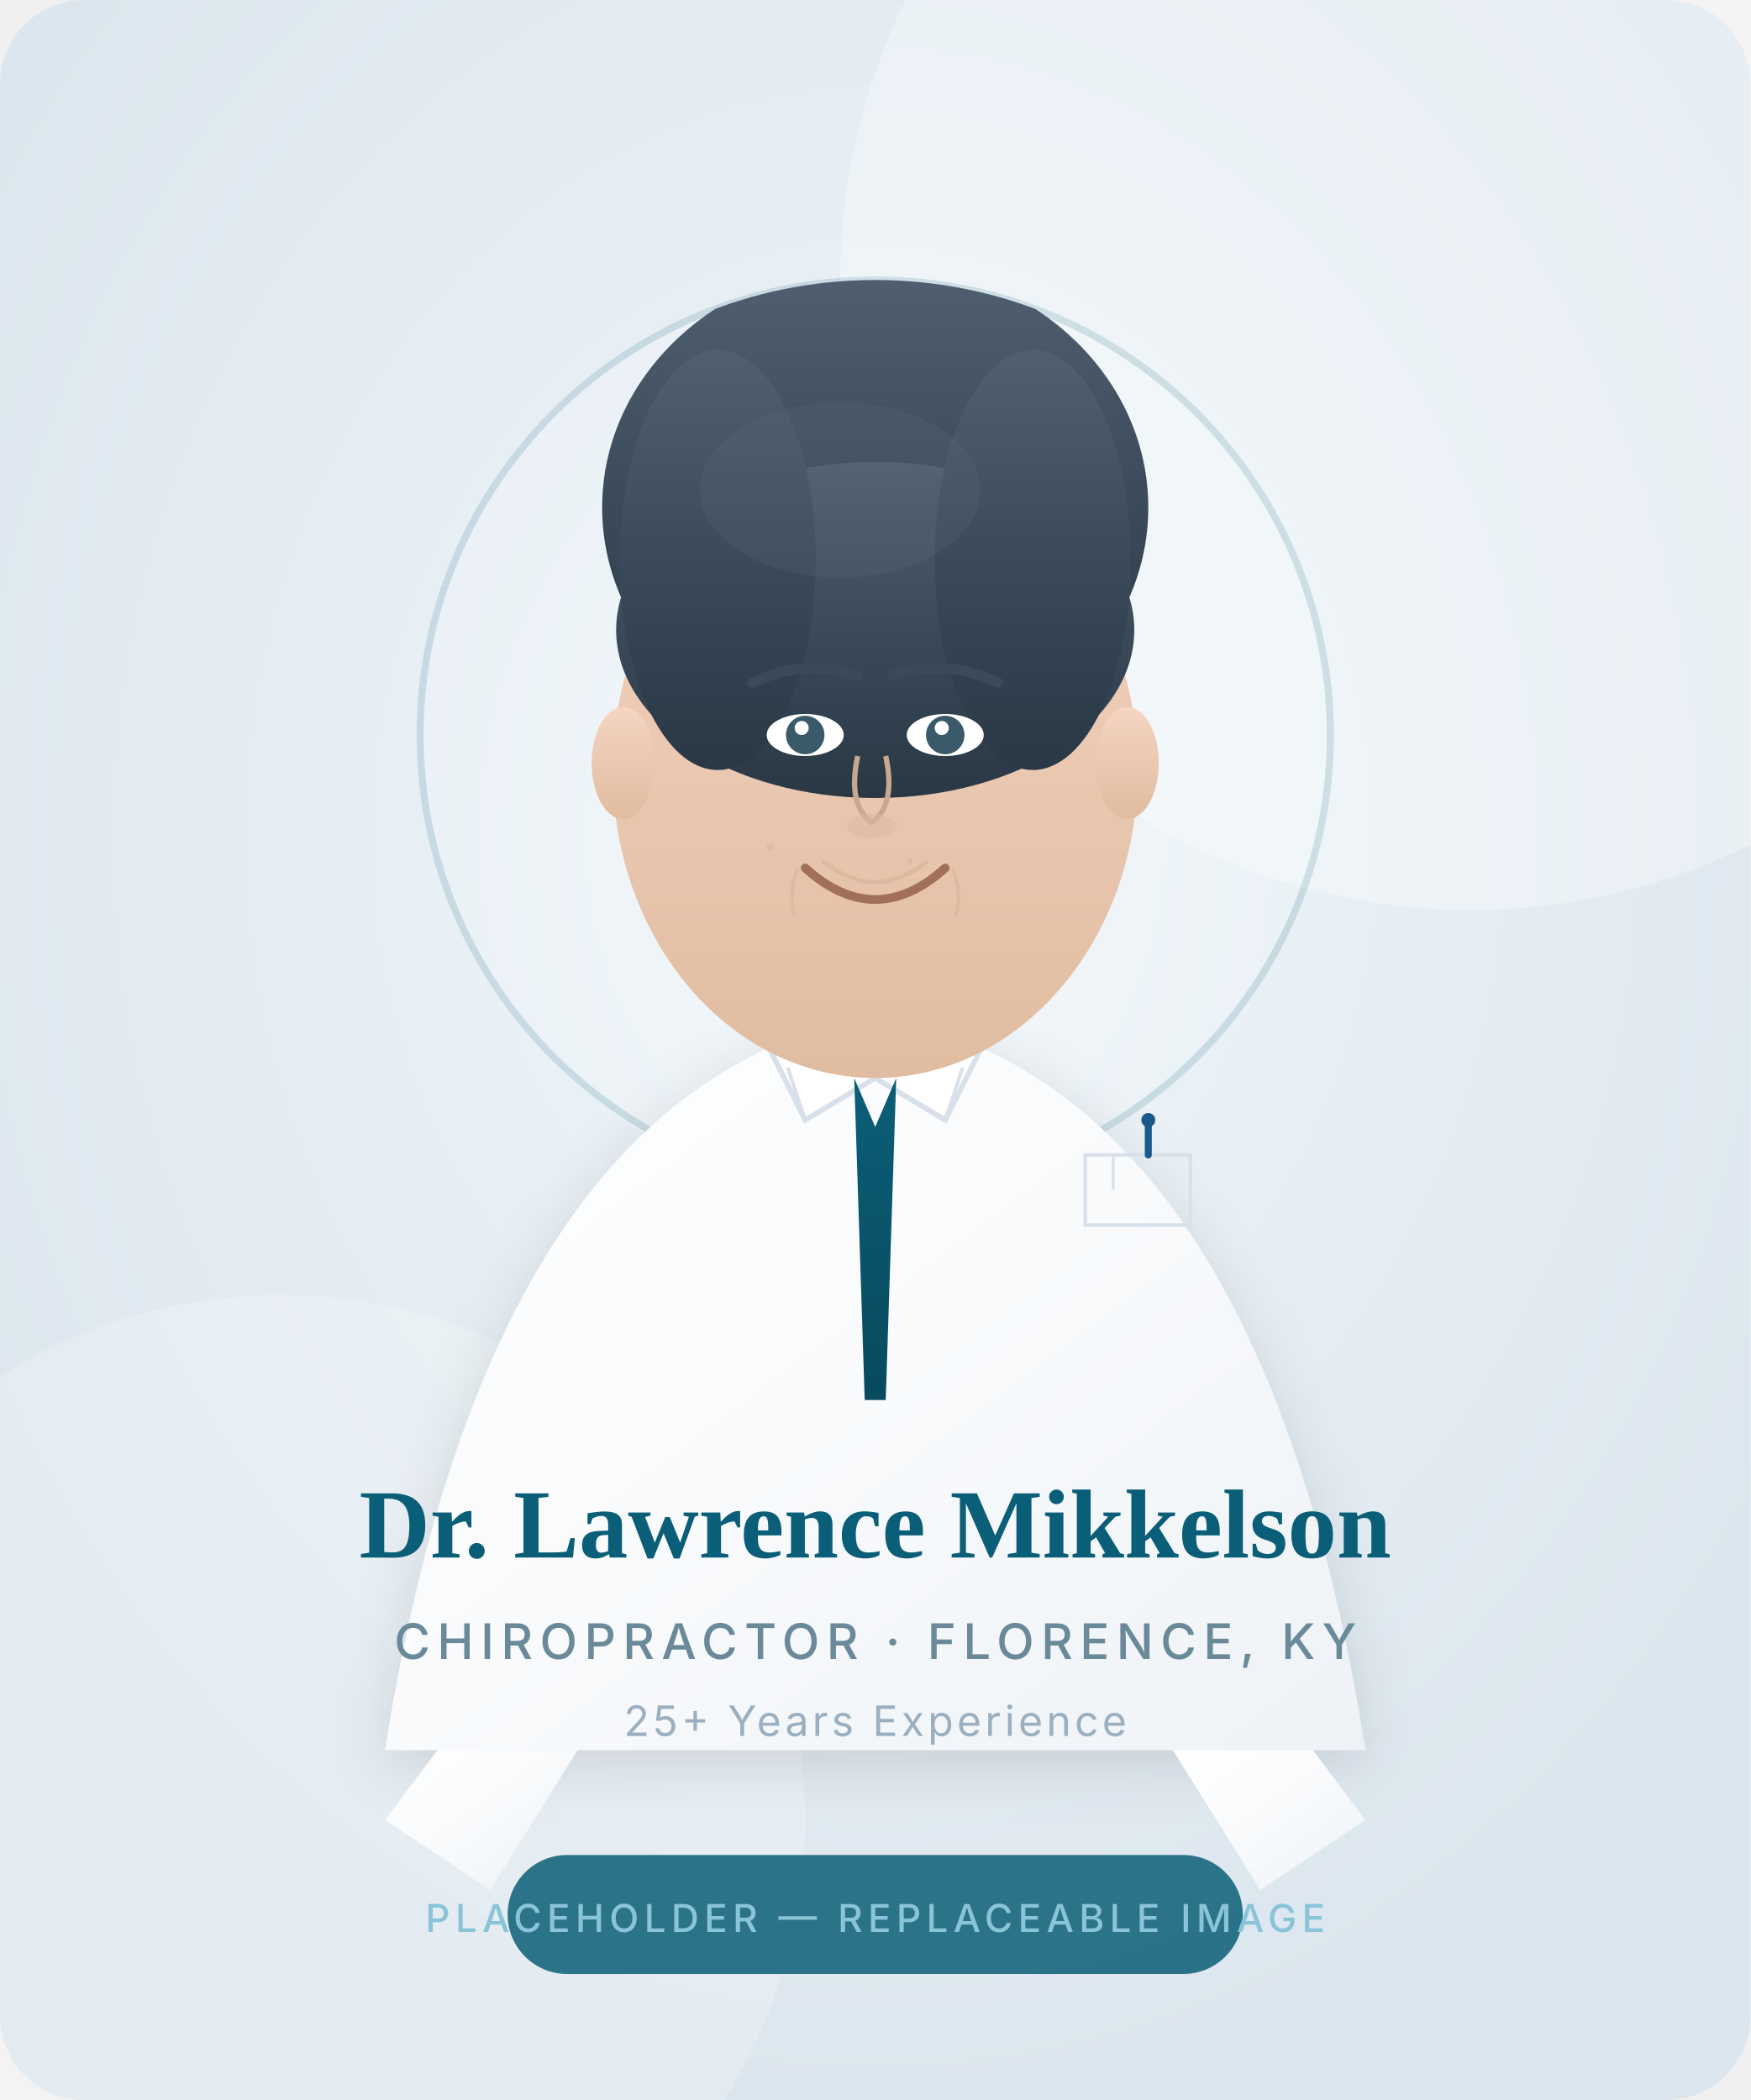
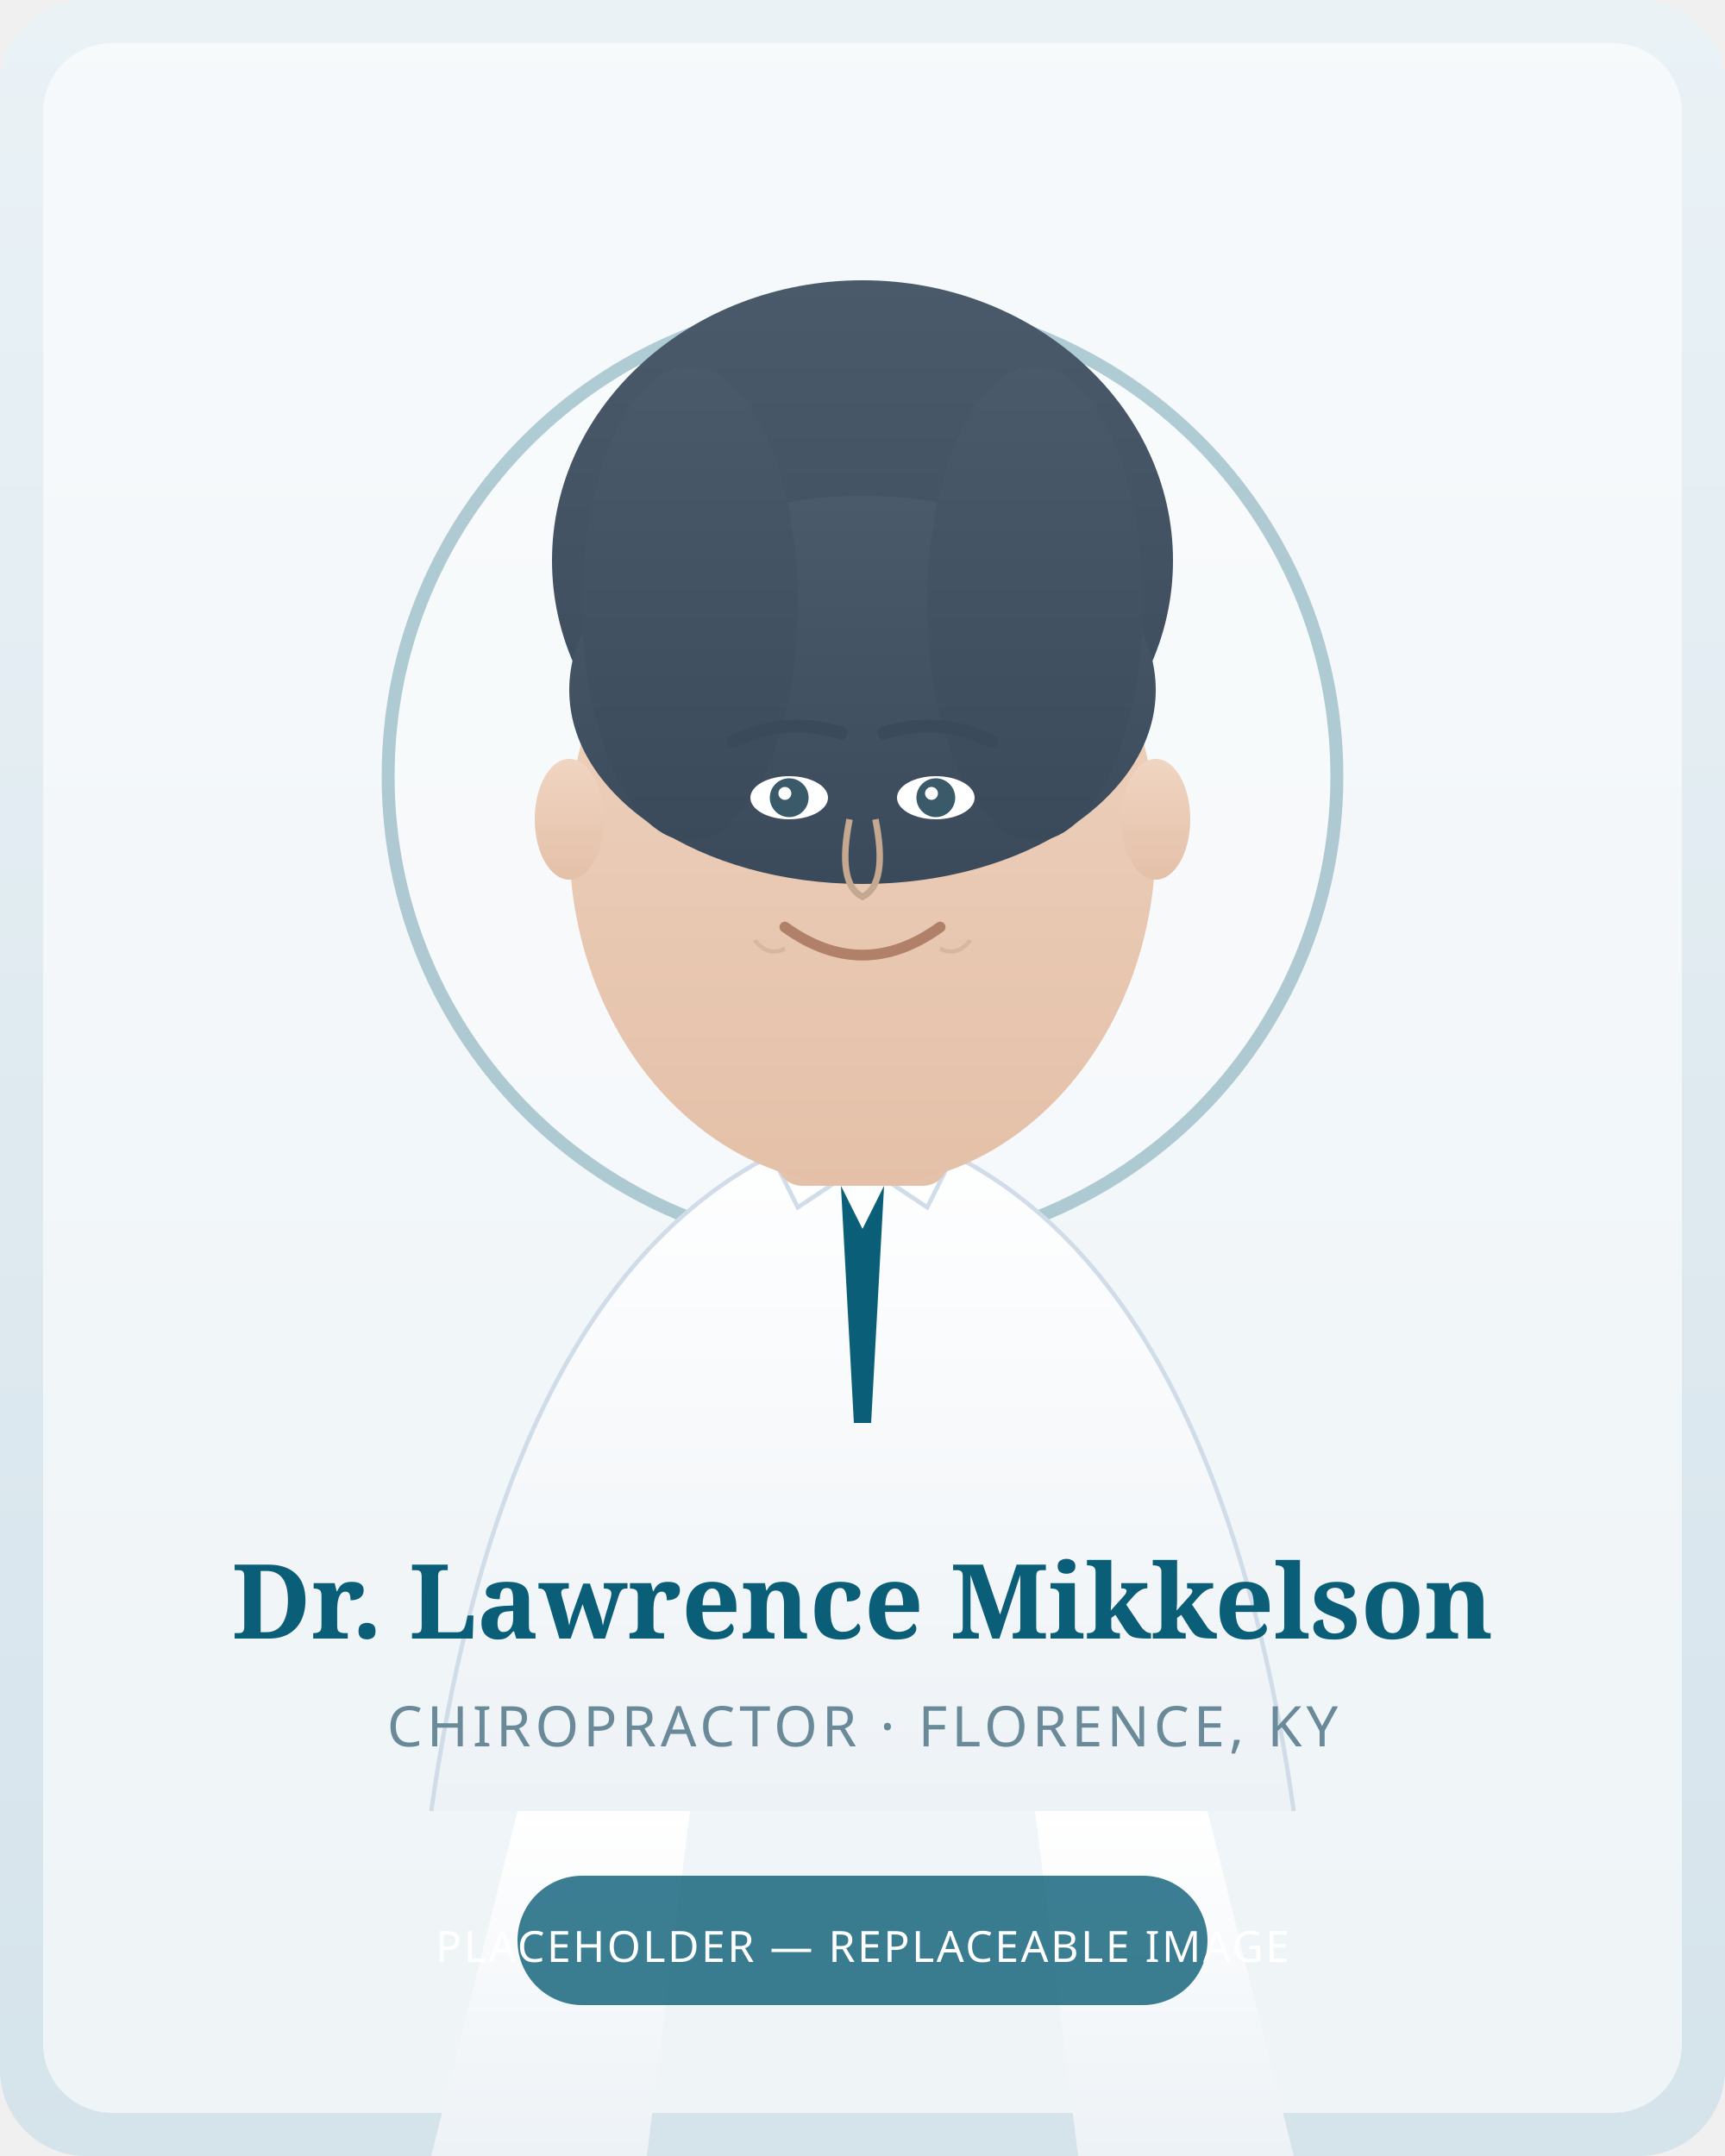
- <svg xmlns="http://www.w3.org/2000/svg" viewBox="0 0 500 600" fill="none">
+ <svg xmlns="http://www.w3.org/2000/svg" viewBox="0 0 400 500" fill="none">
  <defs>
-     <radialGradient id="bgGlow" cx="0.5" cy="0.4" r="0.6">
-       <stop offset="0%" stop-color="#f0f6fa" />
-       <stop offset="100%" stop-color="#dce6ee" />
-     </radialGradient>
-     <linearGradient id="coatGrad" x1="0" y1="0" x2="1" y2="1">
+     <linearGradient id="bg" x1="0" y1="0" x2="0" y2="1">
+       <stop offset="0%" stop-color="#eaf2f6" />
+       <stop offset="100%" stop-color="#d5e3eb" />
+     </linearGradient>
+     <linearGradient id="coat" x1="0" y1="0" x2="0" y2="1">
      <stop offset="0%" stop-color="#ffffff" />
-       <stop offset="50%" stop-color="#f8fafc" />
-       <stop offset="100%" stop-color="#eef2f6" />
+       <stop offset="100%" stop-color="#edf2f6" />
    </linearGradient>
-     <linearGradient id="skinGrad" x1="0" y1="0" x2="0" y2="1">
-       <stop offset="0%" stop-color="#f5d6c2" />
-       <stop offset="40%" stop-color="#eccab4" />
-       <stop offset="100%" stop-color="#e0bca0" />
+     <linearGradient id="skin" x1="0" y1="0" x2="0" y2="1">
+       <stop offset="0%" stop-color="#f0d5c2" />
+       <stop offset="100%" stop-color="#e4c0a8" />
    </linearGradient>
-     <linearGradient id="hairGrad" x1="0" y1="0" x2="0" y2="1">
-       <stop offset="0%" stop-color="#506070" />
-       <stop offset="50%" stop-color="#3a4a5a" />
-       <stop offset="100%" stop-color="#2a3845" />
+     <linearGradient id="hair" x1="0" y1="0" x2="0" y2="1">
+       <stop offset="0%" stop-color="#4a5a6a" />
+       <stop offset="100%" stop-color="#3a4a5a" />
    </linearGradient>
-     <linearGradient id="tieGrad" x1="0" y1="0" x2="0" y2="1">
-       <stop offset="0%" stop-color="#0b5e77" />
-       <stop offset="100%" stop-color="#084a5e" />
-     </linearGradient>
-     <filter id="softShadow" x="-10%" y="-10%" width="130%" height="130%">
-       <feGaussianBlur in="SourceAlpha" stdDeviation="8" />
-       <feOffset dx="0" dy="4" />
-       <feComponentTransfer>
-         <feFuncA type="linear" slope="0.12" />
-       </feComponentTransfer>
-       <feMerge>
-         <feMergeNode />
-         <feMergeNode in="SourceGraphic" />
-       </feMerge>
-     </filter>
-     <clipPath id="circleFrame">
-       <circle cx="250" cy="210" r="130" />
+     <clipPath id="circle">
+       <circle cx="200" cy="180" r="110" />
    </clipPath>
  </defs>
-   <rect width="500" height="600" rx="24" fill="url(#bgGlow)" />
-   <circle cx="420" cy="80" r="180" fill="#ffffff" opacity="0.3" />
-   <circle cx="80" cy="520" r="150" fill="#ffffff" opacity="0.2" />
-   <circle cx="250" cy="210" r="130" fill="#ffffff" stroke="#0b5e77" stroke-width="2" opacity="0.15" />
-   <path d="M110 500 Q140 310 250 290 Q360 310 390 500" fill="url(#coatGrad)" filter="url(#softShadow)" />
-   <path d="M125 500 L110 520 L140 540 L165 500" fill="url(#coatGrad)" />
-   <path d="M375 500 L390 520 L360 540 L335 500" fill="url(#coatGrad)" />
-   <path d="M215 290 L230 320 L250 308 L270 320 L285 290" fill="#ffffff" stroke="#d8e0ea" stroke-width="1.5" />
-   <path d="M225 305 L230 320" stroke="#d8e0ea" stroke-width="1" />
-   <path d="M275 305 L270 320" stroke="#d8e0ea" stroke-width="1" />
-   <path d="M244 308 L250 322 L256 308 L253 400 L247 400 Z" fill="url(#tieGrad)" />
-   <path d="M310 330 L340 330 L340 350 L310 350 Z" fill="none" stroke="#d8e0ea" stroke-width="1" />
-   <path d="M318 330 L318 340" stroke="#d8e0ea" stroke-width="0.8" />
-   <line x1="328" y1="330" x2="328" y2="320" stroke="#1a5a8a" stroke-width="2" stroke-linecap="round" />
-   <circle cx="328" cy="320" r="2" fill="#1a5a8a" />
-   <rect x="232" y="280" width="36" height="25" rx="6" fill="url(#skinGrad)" />
-   <ellipse cx="250" cy="220" rx="75" ry="88" fill="url(#skinGrad)" clip-path="url(#circleFrame)" />
-   <ellipse cx="250" cy="145" rx="78" ry="70" fill="url(#hairGrad)" clip-path="url(#circleFrame)" />
-   <ellipse cx="250" cy="180" rx="74" ry="48" fill="url(#hairGrad)" clip-path="url(#circleFrame)" />
-   <ellipse cx="205" cy="160" rx="28" ry="60" fill="url(#hairGrad)" clip-path="url(#circleFrame)" />
-   <ellipse cx="295" cy="160" rx="28" ry="60" fill="url(#hairGrad)" clip-path="url(#circleFrame)" />
-   <ellipse cx="240" cy="140" rx="40" ry="25" fill="#607080" opacity="0.2" clip-path="url(#circleFrame)" />
-   <ellipse cx="178" cy="218" rx="9" ry="16" fill="url(#skinGrad)" />
-   <ellipse cx="322" cy="218" rx="9" ry="16" fill="url(#skinGrad)" />
-   <path d="M215 195 Q230 188 245 193" stroke="#3a4a58" stroke-width="3" fill="none" stroke-linecap="round" />
-   <path d="M255 193 Q270 188 285 195" stroke="#3a4a58" stroke-width="3" fill="none" stroke-linecap="round" />
-   <ellipse cx="230" cy="210" rx="11" ry="6" fill="#ffffff" />
-   <circle cx="230" cy="210" r="5.5" fill="#3a5a6a" />
-   <circle cx="229" cy="208" r="2" fill="#ffffff" />
-   <ellipse cx="270" cy="210" rx="11" ry="6" fill="#ffffff" />
-   <circle cx="270" cy="210" r="5.5" fill="#3a5a6a" />
-   <circle cx="269" cy="208" r="2" fill="#ffffff" />
-   <path d="M245 216 Q242 230 249 235 Q256 230 253 216" stroke="#c8a890" stroke-width="1.5" fill="none" />
-   <ellipse cx="249" cy="236" rx="7" ry="3.5" fill="#ddb8a0" opacity="0.5" />
-   <path d="M230 248 Q250 266 270 248" stroke="#a07058" stroke-width="2.5" fill="none" stroke-linecap="round" />
-   <path d="M235 246 Q250 258 265 246" stroke="#d0a890" stroke-width="1.2" fill="none" opacity="0.4" />
-   <path d="M228 248 Q225 255 227 262" stroke="#c8a890" stroke-width="1" fill="none" opacity="0.3" />
-   <path d="M272 248 Q275 255 273 262" stroke="#c8a890" stroke-width="1" fill="none" opacity="0.3" />
-   <circle cx="220" cy="242" r="1" fill="#c8a890" opacity="0.3" />
-   <circle cx="260" cy="246" r="0.8" fill="#c8a890" opacity="0.3" />
-   <text x="250" y="445" font-family="Georgia, 'Times New Roman', serif" font-size="28" font-weight="bold" fill="#0b5e77" text-anchor="middle">Dr. Lawrence Mikkelson</text>
-   <text x="250" y="474" font-family="system-ui, -apple-system, sans-serif" font-size="14" fill="#6a8a9a" text-anchor="middle" letter-spacing="2" font-weight="500">CHIROPRACTOR · FLORENCE, KY</text>
-   <text x="250" y="496" font-family="system-ui, -apple-system, sans-serif" font-size="12" fill="#9ab0c0" text-anchor="middle" letter-spacing="1">25+ Years Experience</text>
-   <rect x="145" y="530" width="210" height="34" rx="17" fill="#0b5e77" opacity="0.85" />
-   <text x="250" y="552" font-family="system-ui, -apple-system, sans-serif" font-size="11" fill="#8ac4d8" text-anchor="middle" letter-spacing="1.5" font-weight="500">PLACEHOLDER — REPLACEABLE IMAGE</text>
+   <rect width="400" height="500" rx="20" fill="url(#bg)" />
+   <rect x="10" y="10" width="380" height="480" rx="16" fill="#ffffff" opacity="0.6" />
+   <circle cx="200" cy="180" r="110" fill="#ffffff" stroke="#0b5e77" stroke-width="3" opacity="0.3" />
+   <path d="M100 420 Q120 280 200 260 Q280 280 300 420" fill="url(#coat)" stroke="#d0dce8" stroke-width="1" />
+   <path d="M120 420 L100 500 L150 500 L160 420" fill="url(#coat)" />
+   <path d="M280 420 L300 500 L250 500 L240 420" fill="url(#coat)" />
+   <path d="M175 260 L185 280 L200 270 L215 280 L225 260" fill="#ffffff" stroke="#d0dce8" stroke-width="1" />
+   <path d="M195 275 L200 285 L205 275 L202 330 L198 330 Z" fill="#0b5e77" />
+   <rect x="180" y="250" width="40" height="25" rx="6" fill="url(#skin)" />
+   <ellipse cx="200" cy="195" rx="68" ry="80" fill="url(#skin)" clip-path="url(#circle)" />
+   <ellipse cx="200" cy="130" rx="72" ry="65" fill="url(#hair)" />
+   <ellipse cx="200" cy="160" rx="68" ry="45" fill="url(#hair)" />
+   <ellipse cx="160" cy="140" rx="25" ry="55" fill="url(#hair)" />
+   <ellipse cx="240" cy="140" rx="25" ry="55" fill="url(#hair)" />
+   <ellipse cx="132" cy="190" rx="8" ry="14" fill="url(#skin)" />
+   <ellipse cx="268" cy="190" rx="8" ry="14" fill="url(#skin)" />
+   <path d="M170 172 Q182 166 195 170" stroke="#3a4a5a" stroke-width="3" fill="none" stroke-linecap="round" />
+   <path d="M205 170 Q218 166 230 172" stroke="#3a4a5a" stroke-width="3" fill="none" stroke-linecap="round" />
+   <ellipse cx="183" cy="185" rx="9" ry="5" fill="#ffffff" />
+   <circle cx="183" cy="185" r="4.5" fill="#3a5a6a" />
+   <circle cx="182" cy="184" r="1.5" fill="#ffffff" />
+   <ellipse cx="217" cy="185" rx="9" ry="5" fill="#ffffff" />
+   <circle cx="217" cy="185" r="4.5" fill="#3a5a6a" />
+   <circle cx="216" cy="184" r="1.5" fill="#ffffff" />
+   <path d="M197 190 Q194 205 200 208 Q206 205 203 190" stroke="#c4a890" stroke-width="1.5" fill="none" />
+   <path d="M182 215 Q200 228 218 215" stroke="#b08068" stroke-width="2.5" fill="none" stroke-linecap="round" />
+   <path d="M175 218 Q178 222 182 220" stroke="#c4a890" stroke-width="1" fill="none" opacity="0.5" />
+   <path d="M225 218 Q222 222 218 220" stroke="#c4a890" stroke-width="1" fill="none" opacity="0.5" />
+   <text x="200" y="380" font-family="Georgia, serif" font-size="24" font-weight="bold" fill="#0b5e77" text-anchor="middle">Dr. Lawrence Mikkelson</text>
+   <text x="200" y="405" font-family="system-ui, sans-serif" font-size="13" fill="#6a8a9a" text-anchor="middle" letter-spacing="1">CHIROPRACTOR · FLORENCE, KY</text>
+   <rect x="120" y="435" width="160" height="30" rx="15" fill="#0b5e77" opacity="0.8" />
+   <text x="200" y="455" font-family="system-ui, sans-serif" font-size="10" fill="#ffffff" text-anchor="middle" letter-spacing="0.5">PLACEHOLDER — REPLACEABLE IMAGE</text>
</svg>
